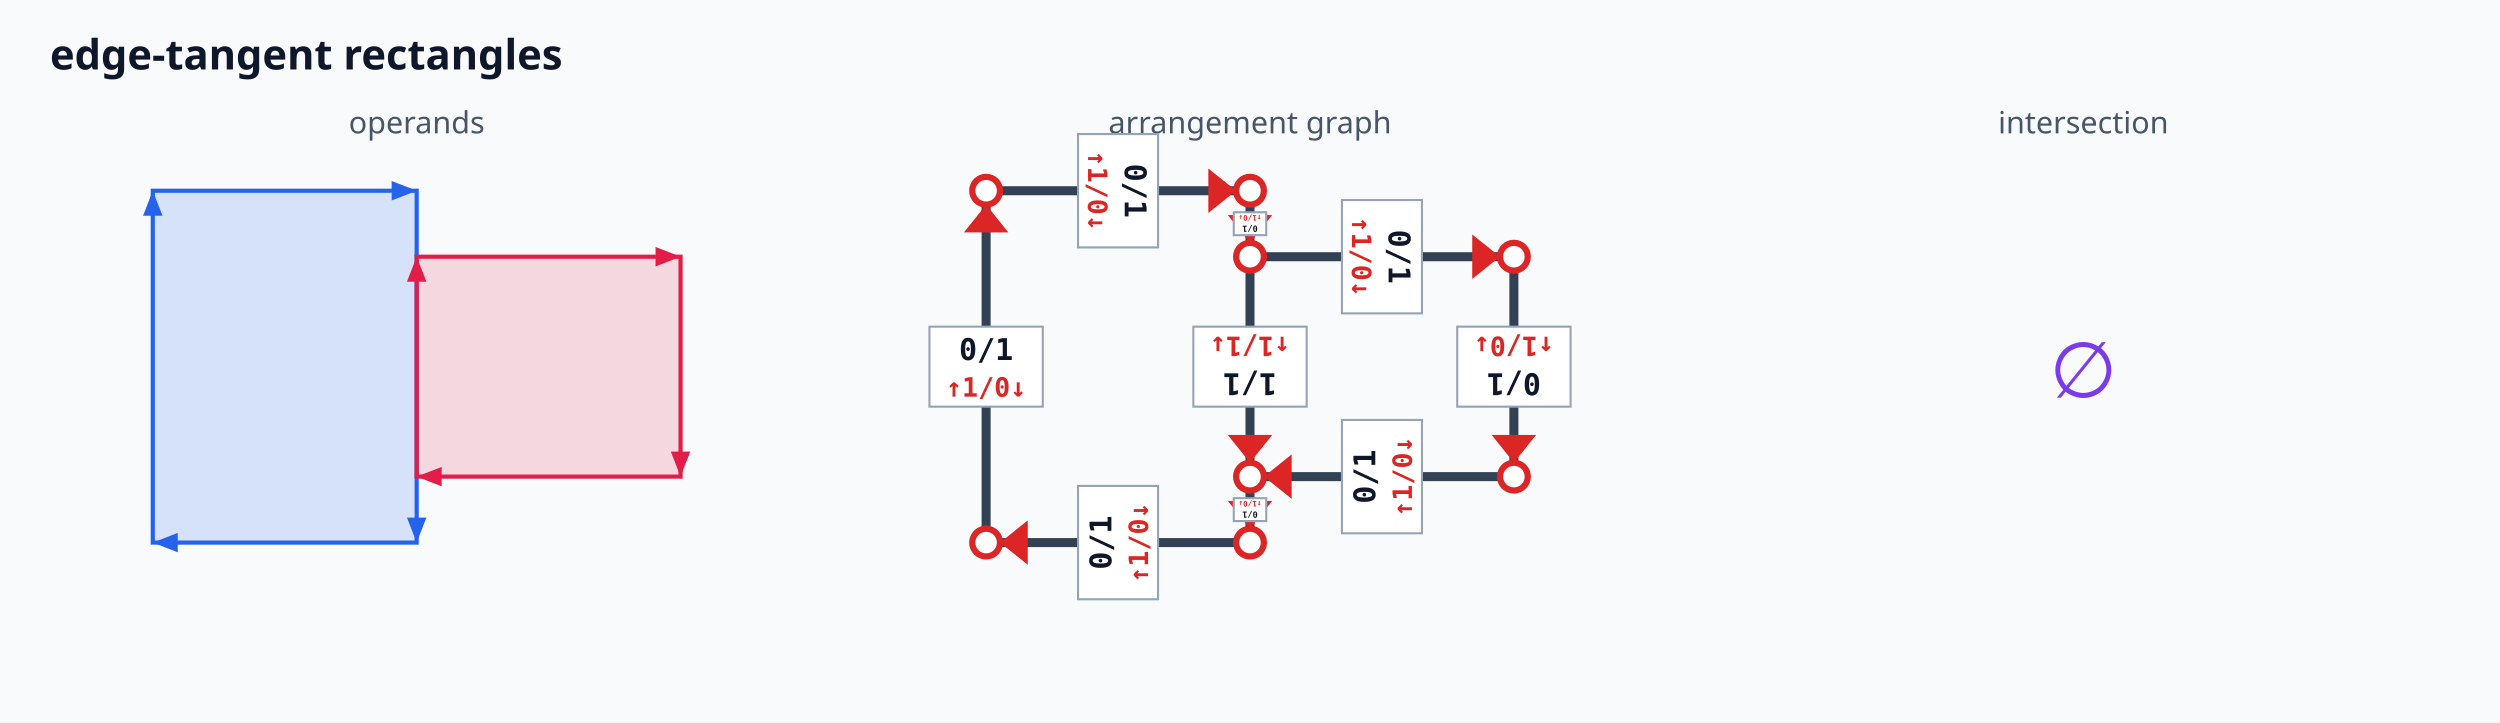
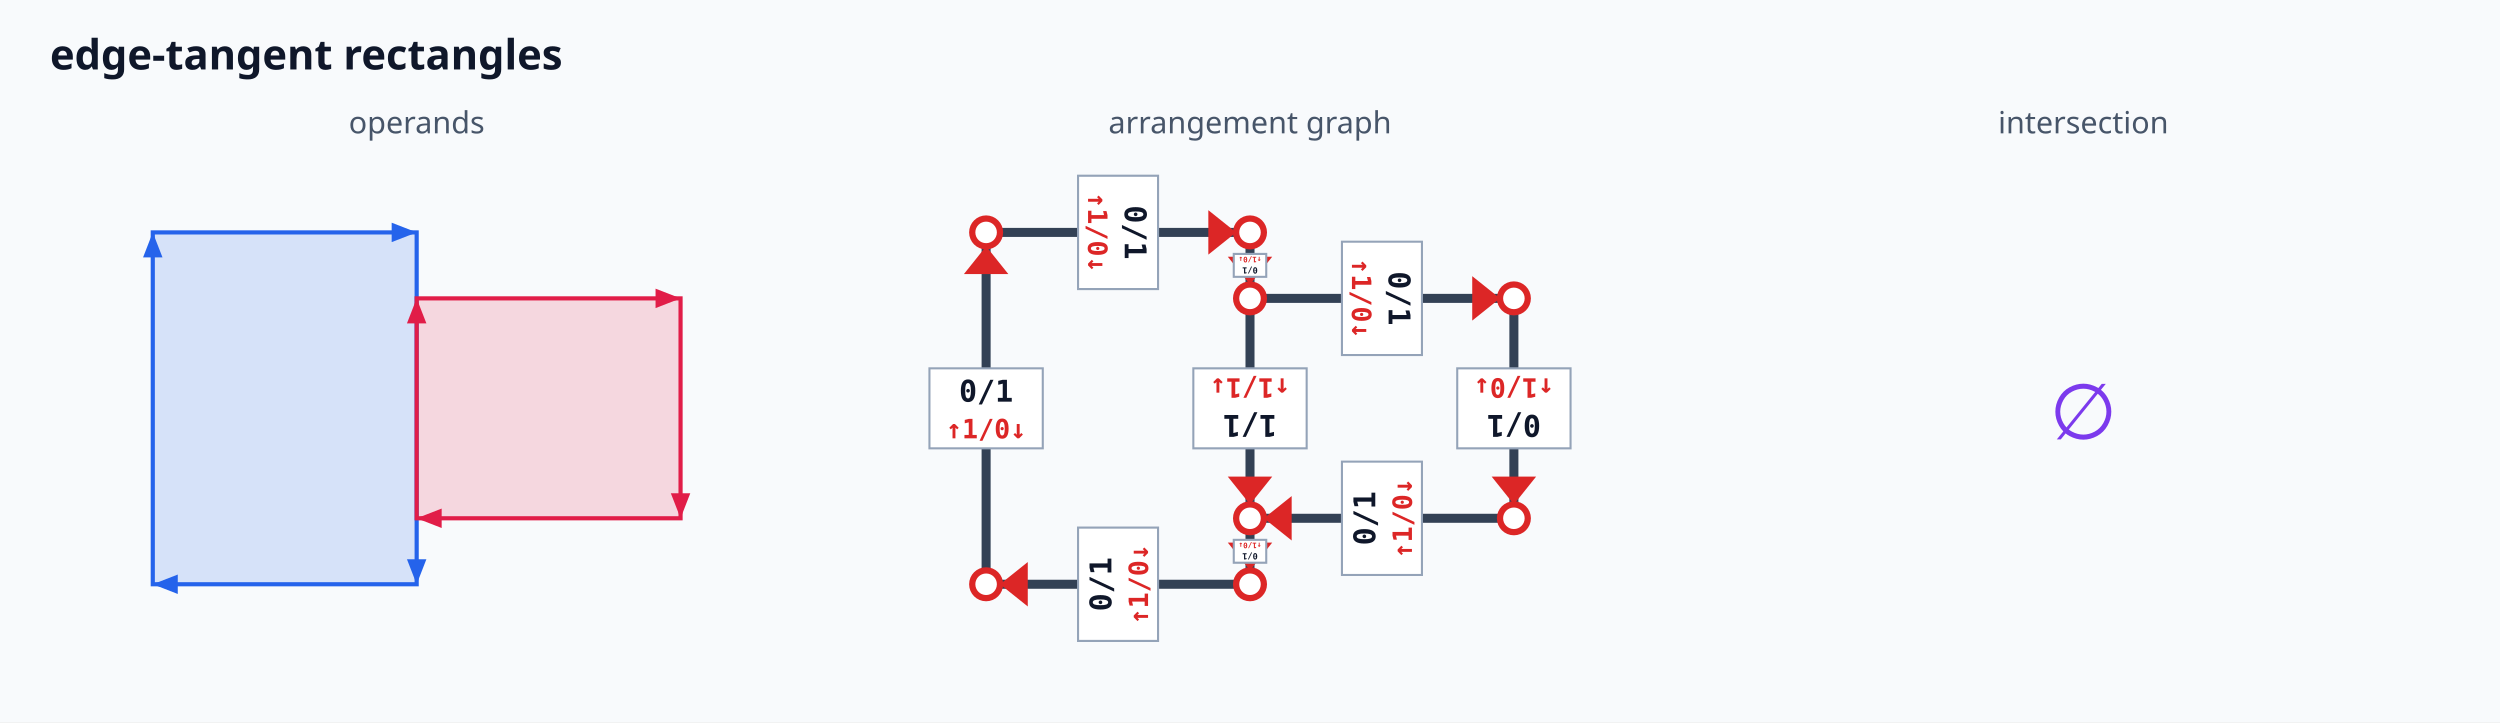
<svg xmlns="http://www.w3.org/2000/svg" viewBox="0 0 900 260" width="900" height="260">
  <rect x="0" y="0" width="900" height="260" style="fill: #f8fafc; stroke: none" />
  <text x="18" y="25" font-size="15" style="fill: #0f172a; font-family: system-ui; font-weight: 600">edge-tangent rectangles</text>
  <text x="150" y="48" font-size="11" style="fill: #475569; font-family: system-ui; text-anchor: middle">operands</text>
  <text x="450" y="48" font-size="11" style="fill: #475569; font-family: system-ui; text-anchor: middle">arrangement graph</text>
  <text x="750" y="48" font-size="11" style="fill: #475569; font-family: system-ui; text-anchor: middle">intersection</text>
-   <path d="M 55 68.667 H 150 V 195.333 H 55 Z" style="fill: #2563eb; fill-opacity: 0.16; fill-rule: nonzero; stroke: #2563eb; stroke-width: 1.5" />
-   <path d="M 150 92.417 H 245 V 171.583 H 150 Z" style="fill: #e11d48; fill-opacity: 0.16; fill-rule: nonzero; stroke: #e11d48; stroke-width: 1.5" />
+   <path d="M 55 83.667 H 150 V 210.333 H 55 Z" style="fill: #2563eb; fill-opacity: 0.16; fill-rule: nonzero; stroke: #2563eb; stroke-width: 1.5" />
+   <path d="M 150 107.417 H 245 V 186.583 H 150 Z" style="fill: #e11d48; fill-opacity: 0.16; fill-rule: nonzero; stroke: #e11d48; stroke-width: 1.5" />
  <path d="" style="fill: #7c3aed; fill-opacity: 0.24; fill-rule: nonzero; stroke: #7c3aed; stroke-width: 2" />
-   <path d="M 150 68.667 L 141 72.167 V 65.167 Z" style="fill: #2563eb; fill-opacity: 1.0; stroke: none" />
-   <path d="M 150 195.333 L 146.5 186.333 H 153.5 Z" style="fill: #2563eb; fill-opacity: 1.0; stroke: none" />
-   <path d="M 55 195.333 L 64 191.833 V 198.833 Z" style="fill: #2563eb; fill-opacity: 1.0; stroke: none" />
-   <path d="M 55 68.667 L 58.5 77.667 H 51.5 Z" style="fill: #2563eb; fill-opacity: 1.0; stroke: none" />
-   <path d="M 245 92.417 L 236 95.917 V 88.917 Z" style="fill: #e11d48; fill-opacity: 1.0; stroke: none" />
-   <path d="M 245 171.583 L 241.5 162.583 H 248.5 Z" style="fill: #e11d48; fill-opacity: 1.0; stroke: none" />
-   <path d="M 150 171.583 L 159 168.083 V 175.083 Z" style="fill: #e11d48; fill-opacity: 1.0; stroke: none" />
-   <path d="M 150 92.417 L 153.5 101.417 H 146.5 Z" style="fill: #e11d48; fill-opacity: 1.0; stroke: none" />
-   <path d="M 355 68.667 H 450" style="fill: none; stroke: #334155; stroke-width: 3.25" />
-   <path d="M 445 68.667 L 435 76.667 V 60.667 Z" style="fill: #dc2626; fill-opacity: 1.0; stroke: none" />
-   <rect x="382.1" y="54.267" width="40.8" height="28.8" style="fill: #fff; stroke: #94a3b8; stroke-width: 0.75" transform="rotate(90 402.5 68.66667)" />
-   <text x="402.5" y="66.267" font-size="10.8" style="fill: #0f172a; font-family: ui-monospace, monospace; font-weight: 700; text-anchor: middle" transform="rotate(90 402.5 68.66667)">0/1</text>
-   <text x="402.5" y="79.467" font-size="9.6" style="fill: #dc2626; font-family: ui-monospace, monospace; font-weight: 700; text-anchor: middle" transform="rotate(90 402.5 68.66667)">↑1/0↓</text>
-   <path d="M 450 68.667 V 92.417" style="fill: none; stroke: #334155; stroke-width: 3.25" />
-   <path d="M 450 87.417 L 442 77.417 H 458 Z" style="fill: #dc2626; fill-opacity: 1.0; stroke: none" />
-   <rect x="444.156" y="76.417" width="11.688" height="8.25" style="fill: #fff; stroke: #94a3b8; stroke-width: 0.75" transform="rotate(180 450 80.54167)" />
-   <text x="450" y="79.854" font-size="3.094" style="fill: #0f172a; font-family: ui-monospace, monospace; font-weight: 700; text-anchor: middle" transform="rotate(180 450 80.54167)">0/1</text>
-   <text x="450" y="83.635" font-size="2.75" style="fill: #dc2626; font-family: ui-monospace, monospace; font-weight: 700; text-anchor: middle" transform="rotate(180 450 80.54167)">↑1/0↓</text>
-   <path d="M 450 92.417 V 171.583" style="fill: none; stroke: #334155; stroke-width: 3.25" />
-   <path d="M 450 166.583 L 442 156.583 H 458 Z" style="fill: #dc2626; fill-opacity: 1.0; stroke: none" />
-   <rect x="429.6" y="117.6" width="40.8" height="28.8" style="fill: #fff; stroke: #94a3b8; stroke-width: 0.75" transform="rotate(180 450 132)" />
-   <text x="450" y="129.6" font-size="10.8" style="fill: #0f172a; font-family: ui-monospace, monospace; font-weight: 700; text-anchor: middle" transform="rotate(180 450 132)">1/1</text>
-   <text x="450" y="142.8" font-size="9.6" style="fill: #dc2626; font-family: ui-monospace, monospace; font-weight: 700; text-anchor: middle" transform="rotate(180 450 132)">↑1/1↓</text>
-   <path d="M 450 171.583 V 195.333" style="fill: none; stroke: #334155; stroke-width: 3.25" />
-   <path d="M 450 190.333 L 442 180.333 H 458 Z" style="fill: #dc2626; fill-opacity: 1.0; stroke: none" />
-   <rect x="444.156" y="179.333" width="11.688" height="8.25" style="fill: #fff; stroke: #94a3b8; stroke-width: 0.75" transform="rotate(180 450 183.4583)" />
-   <text x="450" y="182.771" font-size="3.094" style="fill: #0f172a; font-family: ui-monospace, monospace; font-weight: 700; text-anchor: middle" transform="rotate(180 450 183.4583)">0/1</text>
-   <text x="450" y="186.552" font-size="2.75" style="fill: #dc2626; font-family: ui-monospace, monospace; font-weight: 700; text-anchor: middle" transform="rotate(180 450 183.4583)">↑1/0↓</text>
-   <path d="M 450 195.333 H 355" style="fill: none; stroke: #334155; stroke-width: 3.25" />
-   <path d="M 360 195.333 L 370 187.333 V 203.333 Z" style="fill: #dc2626; fill-opacity: 1.0; stroke: none" />
-   <rect x="382.1" y="180.933" width="40.8" height="28.8" style="fill: #fff; stroke: #94a3b8; stroke-width: 0.75" transform="rotate(270 402.5 195.3333)" />
-   <text x="402.5" y="192.933" font-size="10.8" style="fill: #0f172a; font-family: ui-monospace, monospace; font-weight: 700; text-anchor: middle" transform="rotate(270 402.5 195.3333)">0/1</text>
-   <text x="402.5" y="206.133" font-size="9.6" style="fill: #dc2626; font-family: ui-monospace, monospace; font-weight: 700; text-anchor: middle" transform="rotate(270 402.5 195.3333)">↑1/0↓</text>
-   <path d="M 355 195.333 V 68.667" style="fill: none; stroke: #334155; stroke-width: 3.25" />
-   <path d="M 355 73.667 L 363 83.667 H 347 Z" style="fill: #dc2626; fill-opacity: 1.0; stroke: none" />
-   <rect x="334.6" y="117.6" width="40.8" height="28.8" style="fill: #fff; stroke: #94a3b8; stroke-width: 0.75" transform="rotate(0 355 132)" />
-   <text x="355" y="129.6" font-size="10.8" style="fill: #0f172a; font-family: ui-monospace, monospace; font-weight: 700; text-anchor: middle" transform="rotate(0 355 132)">0/1</text>
-   <text x="355" y="142.8" font-size="9.6" style="fill: #dc2626; font-family: ui-monospace, monospace; font-weight: 700; text-anchor: middle" transform="rotate(0 355 132)">↑1/0↓</text>
-   <path d="M 450 92.417 H 545" style="fill: none; stroke: #334155; stroke-width: 3.25" />
-   <path d="M 540 92.417 L 530 100.417 V 84.417 Z" style="fill: #dc2626; fill-opacity: 1.0; stroke: none" />
-   <rect x="477.1" y="78.017" width="40.8" height="28.8" style="fill: #fff; stroke: #94a3b8; stroke-width: 0.75" transform="rotate(90 497.5 92.41667)" />
-   <text x="497.5" y="90.017" font-size="10.8" style="fill: #0f172a; font-family: ui-monospace, monospace; font-weight: 700; text-anchor: middle" transform="rotate(90 497.5 92.41667)">0/1</text>
-   <text x="497.5" y="103.217" font-size="9.6" style="fill: #dc2626; font-family: ui-monospace, monospace; font-weight: 700; text-anchor: middle" transform="rotate(90 497.5 92.41667)">↑1/0↓</text>
-   <path d="M 545 92.417 V 171.583" style="fill: none; stroke: #334155; stroke-width: 3.25" />
-   <path d="M 545 166.583 L 537 156.583 H 553 Z" style="fill: #dc2626; fill-opacity: 1.0; stroke: none" />
-   <rect x="524.6" y="117.6" width="40.8" height="28.8" style="fill: #fff; stroke: #94a3b8; stroke-width: 0.75" transform="rotate(180 545 132)" />
-   <text x="545" y="129.6" font-size="10.8" style="fill: #0f172a; font-family: ui-monospace, monospace; font-weight: 700; text-anchor: middle" transform="rotate(180 545 132)">0/1</text>
-   <text x="545" y="142.8" font-size="9.6" style="fill: #dc2626; font-family: ui-monospace, monospace; font-weight: 700; text-anchor: middle" transform="rotate(180 545 132)">↑1/0↓</text>
-   <path d="M 545 171.583 H 450" style="fill: none; stroke: #334155; stroke-width: 3.25" />
-   <path d="M 455 171.583 L 465 163.583 V 179.583 Z" style="fill: #dc2626; fill-opacity: 1.0; stroke: none" />
-   <rect x="477.1" y="157.183" width="40.8" height="28.8" style="fill: #fff; stroke: #94a3b8; stroke-width: 0.75" transform="rotate(270 497.5 171.5833)" />
-   <text x="497.5" y="169.183" font-size="10.8" style="fill: #0f172a; font-family: ui-monospace, monospace; font-weight: 700; text-anchor: middle" transform="rotate(270 497.5 171.5833)">0/1</text>
-   <text x="497.5" y="182.383" font-size="9.6" style="fill: #dc2626; font-family: ui-monospace, monospace; font-weight: 700; text-anchor: middle" transform="rotate(270 497.5 171.5833)">↑1/0↓</text>
-   <circle cx="355" cy="68.667" r="5" style="fill: #fff; stroke: #dc2626; stroke-width: 2.25" />
-   <circle cx="450" cy="68.667" r="5" style="fill: #fff; stroke: #dc2626; stroke-width: 2.25" />
-   <circle cx="450" cy="195.333" r="5" style="fill: #fff; stroke: #dc2626; stroke-width: 2.25" />
-   <circle cx="355" cy="195.333" r="5" style="fill: #fff; stroke: #dc2626; stroke-width: 2.25" />
-   <circle cx="450" cy="92.417" r="5" style="fill: #fff; stroke: #dc2626; stroke-width: 2.25" />
-   <circle cx="545" cy="92.417" r="5" style="fill: #fff; stroke: #dc2626; stroke-width: 2.25" />
-   <circle cx="545" cy="171.583" r="5" style="fill: #fff; stroke: #dc2626; stroke-width: 2.25" />
-   <circle cx="450" cy="171.583" r="5" style="fill: #fff; stroke: #dc2626; stroke-width: 2.25" />
-   <text x="750" y="143" font-size="28" style="fill: #7c3aed; font-family: system-ui; text-anchor: middle">∅</text>
+   <path d="M 150 83.667 L 141 87.167 V 80.167 Z" style="fill: #2563eb; fill-opacity: 1.0; stroke: none" />
+   <path d="M 150 210.333 L 146.5 201.333 H 153.5 Z" style="fill: #2563eb; fill-opacity: 1.0; stroke: none" />
+   <path d="M 55 210.333 L 64 206.833 V 213.833 Z" style="fill: #2563eb; fill-opacity: 1.0; stroke: none" />
+   <path d="M 55 83.667 L 58.5 92.667 H 51.5 Z" style="fill: #2563eb; fill-opacity: 1.0; stroke: none" />
+   <path d="M 245 107.417 L 236 110.917 V 103.917 Z" style="fill: #e11d48; fill-opacity: 1.0; stroke: none" />
+   <path d="M 245 186.583 L 241.5 177.583 H 248.5 Z" style="fill: #e11d48; fill-opacity: 1.0; stroke: none" />
+   <path d="M 150 186.583 L 159 183.083 V 190.083 Z" style="fill: #e11d48; fill-opacity: 1.0; stroke: none" />
+   <path d="M 150 107.417 L 153.5 116.417 H 146.5 Z" style="fill: #e11d48; fill-opacity: 1.0; stroke: none" />
+   <path d="M 355 83.667 H 450" style="fill: none; stroke: #334155; stroke-width: 3.25" />
+   <path d="M 445 83.667 L 435 91.667 V 75.667 Z" style="fill: #dc2626; fill-opacity: 1.0; stroke: none" />
+   <rect x="382.1" y="69.267" width="40.8" height="28.8" style="fill: #fff; stroke: #94a3b8; stroke-width: 0.75" transform="rotate(90 402.5 83.66667)" />
+   <text x="402.5" y="81.267" font-size="10.8" style="fill: #0f172a; font-family: ui-monospace, monospace; font-weight: 700; text-anchor: middle" transform="rotate(90 402.5 83.66667)">0/1</text>
+   <text x="402.5" y="94.467" font-size="9.6" style="fill: #dc2626; font-family: ui-monospace, monospace; font-weight: 700; text-anchor: middle" transform="rotate(90 402.5 83.66667)">↑1/0↓</text>
+   <path d="M 450 83.667 V 107.417" style="fill: none; stroke: #334155; stroke-width: 3.25" />
+   <path d="M 450 102.417 L 442 92.417 H 458 Z" style="fill: #dc2626; fill-opacity: 1.0; stroke: none" />
+   <rect x="444.156" y="91.417" width="11.688" height="8.25" style="fill: #fff; stroke: #94a3b8; stroke-width: 0.75" transform="rotate(180 450 95.54167)" />
+   <text x="450" y="94.854" font-size="3.094" style="fill: #0f172a; font-family: ui-monospace, monospace; font-weight: 700; text-anchor: middle" transform="rotate(180 450 95.54167)">0/1</text>
+   <text x="450" y="98.635" font-size="2.75" style="fill: #dc2626; font-family: ui-monospace, monospace; font-weight: 700; text-anchor: middle" transform="rotate(180 450 95.54167)">↑1/0↓</text>
+   <path d="M 450 107.417 V 186.583" style="fill: none; stroke: #334155; stroke-width: 3.25" />
+   <path d="M 450 181.583 L 442 171.583 H 458 Z" style="fill: #dc2626; fill-opacity: 1.0; stroke: none" />
+   <rect x="429.6" y="132.6" width="40.8" height="28.8" style="fill: #fff; stroke: #94a3b8; stroke-width: 0.75" transform="rotate(180 450 147)" />
+   <text x="450" y="144.6" font-size="10.8" style="fill: #0f172a; font-family: ui-monospace, monospace; font-weight: 700; text-anchor: middle" transform="rotate(180 450 147)">1/1</text>
+   <text x="450" y="157.8" font-size="9.6" style="fill: #dc2626; font-family: ui-monospace, monospace; font-weight: 700; text-anchor: middle" transform="rotate(180 450 147)">↑1/1↓</text>
+   <path d="M 450 186.583 V 210.333" style="fill: none; stroke: #334155; stroke-width: 3.25" />
+   <path d="M 450 205.333 L 442 195.333 H 458 Z" style="fill: #dc2626; fill-opacity: 1.0; stroke: none" />
+   <rect x="444.156" y="194.333" width="11.688" height="8.25" style="fill: #fff; stroke: #94a3b8; stroke-width: 0.75" transform="rotate(180 450 198.4583)" />
+   <text x="450" y="197.771" font-size="3.094" style="fill: #0f172a; font-family: ui-monospace, monospace; font-weight: 700; text-anchor: middle" transform="rotate(180 450 198.4583)">0/1</text>
+   <text x="450" y="201.552" font-size="2.75" style="fill: #dc2626; font-family: ui-monospace, monospace; font-weight: 700; text-anchor: middle" transform="rotate(180 450 198.4583)">↑1/0↓</text>
+   <path d="M 450 210.333 H 355" style="fill: none; stroke: #334155; stroke-width: 3.25" />
+   <path d="M 360 210.333 L 370 202.333 V 218.333 Z" style="fill: #dc2626; fill-opacity: 1.0; stroke: none" />
+   <rect x="382.1" y="195.933" width="40.8" height="28.8" style="fill: #fff; stroke: #94a3b8; stroke-width: 0.75" transform="rotate(270 402.5 210.3333)" />
+   <text x="402.5" y="207.933" font-size="10.8" style="fill: #0f172a; font-family: ui-monospace, monospace; font-weight: 700; text-anchor: middle" transform="rotate(270 402.5 210.3333)">0/1</text>
+   <text x="402.5" y="221.133" font-size="9.6" style="fill: #dc2626; font-family: ui-monospace, monospace; font-weight: 700; text-anchor: middle" transform="rotate(270 402.5 210.3333)">↑1/0↓</text>
+   <path d="M 355 210.333 V 83.667" style="fill: none; stroke: #334155; stroke-width: 3.25" />
+   <path d="M 355 88.667 L 363 98.667 H 347 Z" style="fill: #dc2626; fill-opacity: 1.0; stroke: none" />
+   <rect x="334.6" y="132.6" width="40.8" height="28.8" style="fill: #fff; stroke: #94a3b8; stroke-width: 0.75" transform="rotate(0 355 147)" />
+   <text x="355" y="144.6" font-size="10.8" style="fill: #0f172a; font-family: ui-monospace, monospace; font-weight: 700; text-anchor: middle" transform="rotate(0 355 147)">0/1</text>
+   <text x="355" y="157.8" font-size="9.6" style="fill: #dc2626; font-family: ui-monospace, monospace; font-weight: 700; text-anchor: middle" transform="rotate(0 355 147)">↑1/0↓</text>
+   <path d="M 450 107.417 H 545" style="fill: none; stroke: #334155; stroke-width: 3.25" />
+   <path d="M 540 107.417 L 530 115.417 V 99.417 Z" style="fill: #dc2626; fill-opacity: 1.0; stroke: none" />
+   <rect x="477.1" y="93.017" width="40.8" height="28.8" style="fill: #fff; stroke: #94a3b8; stroke-width: 0.75" transform="rotate(90 497.5 107.4167)" />
+   <text x="497.5" y="105.017" font-size="10.8" style="fill: #0f172a; font-family: ui-monospace, monospace; font-weight: 700; text-anchor: middle" transform="rotate(90 497.5 107.4167)">0/1</text>
+   <text x="497.5" y="118.217" font-size="9.6" style="fill: #dc2626; font-family: ui-monospace, monospace; font-weight: 700; text-anchor: middle" transform="rotate(90 497.5 107.4167)">↑1/0↓</text>
+   <path d="M 545 107.417 V 186.583" style="fill: none; stroke: #334155; stroke-width: 3.25" />
+   <path d="M 545 181.583 L 537 171.583 H 553 Z" style="fill: #dc2626; fill-opacity: 1.0; stroke: none" />
+   <rect x="524.6" y="132.6" width="40.8" height="28.8" style="fill: #fff; stroke: #94a3b8; stroke-width: 0.75" transform="rotate(180 545 147)" />
+   <text x="545" y="144.6" font-size="10.8" style="fill: #0f172a; font-family: ui-monospace, monospace; font-weight: 700; text-anchor: middle" transform="rotate(180 545 147)">0/1</text>
+   <text x="545" y="157.8" font-size="9.6" style="fill: #dc2626; font-family: ui-monospace, monospace; font-weight: 700; text-anchor: middle" transform="rotate(180 545 147)">↑1/0↓</text>
+   <path d="M 545 186.583 H 450" style="fill: none; stroke: #334155; stroke-width: 3.25" />
+   <path d="M 455 186.583 L 465 178.583 V 194.583 Z" style="fill: #dc2626; fill-opacity: 1.0; stroke: none" />
+   <rect x="477.1" y="172.183" width="40.8" height="28.8" style="fill: #fff; stroke: #94a3b8; stroke-width: 0.75" transform="rotate(270 497.5 186.5833)" />
+   <text x="497.5" y="184.183" font-size="10.8" style="fill: #0f172a; font-family: ui-monospace, monospace; font-weight: 700; text-anchor: middle" transform="rotate(270 497.5 186.5833)">0/1</text>
+   <text x="497.5" y="197.383" font-size="9.6" style="fill: #dc2626; font-family: ui-monospace, monospace; font-weight: 700; text-anchor: middle" transform="rotate(270 497.5 186.5833)">↑1/0↓</text>
+   <circle cx="355" cy="83.667" r="5" style="fill: #fff; stroke: #dc2626; stroke-width: 2.25" />
+   <circle cx="450" cy="83.667" r="5" style="fill: #fff; stroke: #dc2626; stroke-width: 2.25" />
+   <circle cx="450" cy="210.333" r="5" style="fill: #fff; stroke: #dc2626; stroke-width: 2.25" />
+   <circle cx="355" cy="210.333" r="5" style="fill: #fff; stroke: #dc2626; stroke-width: 2.25" />
+   <circle cx="450" cy="107.417" r="5" style="fill: #fff; stroke: #dc2626; stroke-width: 2.25" />
+   <circle cx="545" cy="107.417" r="5" style="fill: #fff; stroke: #dc2626; stroke-width: 2.25" />
+   <circle cx="545" cy="186.583" r="5" style="fill: #fff; stroke: #dc2626; stroke-width: 2.25" />
+   <circle cx="450" cy="186.583" r="5" style="fill: #fff; stroke: #dc2626; stroke-width: 2.25" />
+   <text x="750" y="158" font-size="28" style="fill: #7c3aed; font-family: system-ui; text-anchor: middle">∅</text>
</svg>
